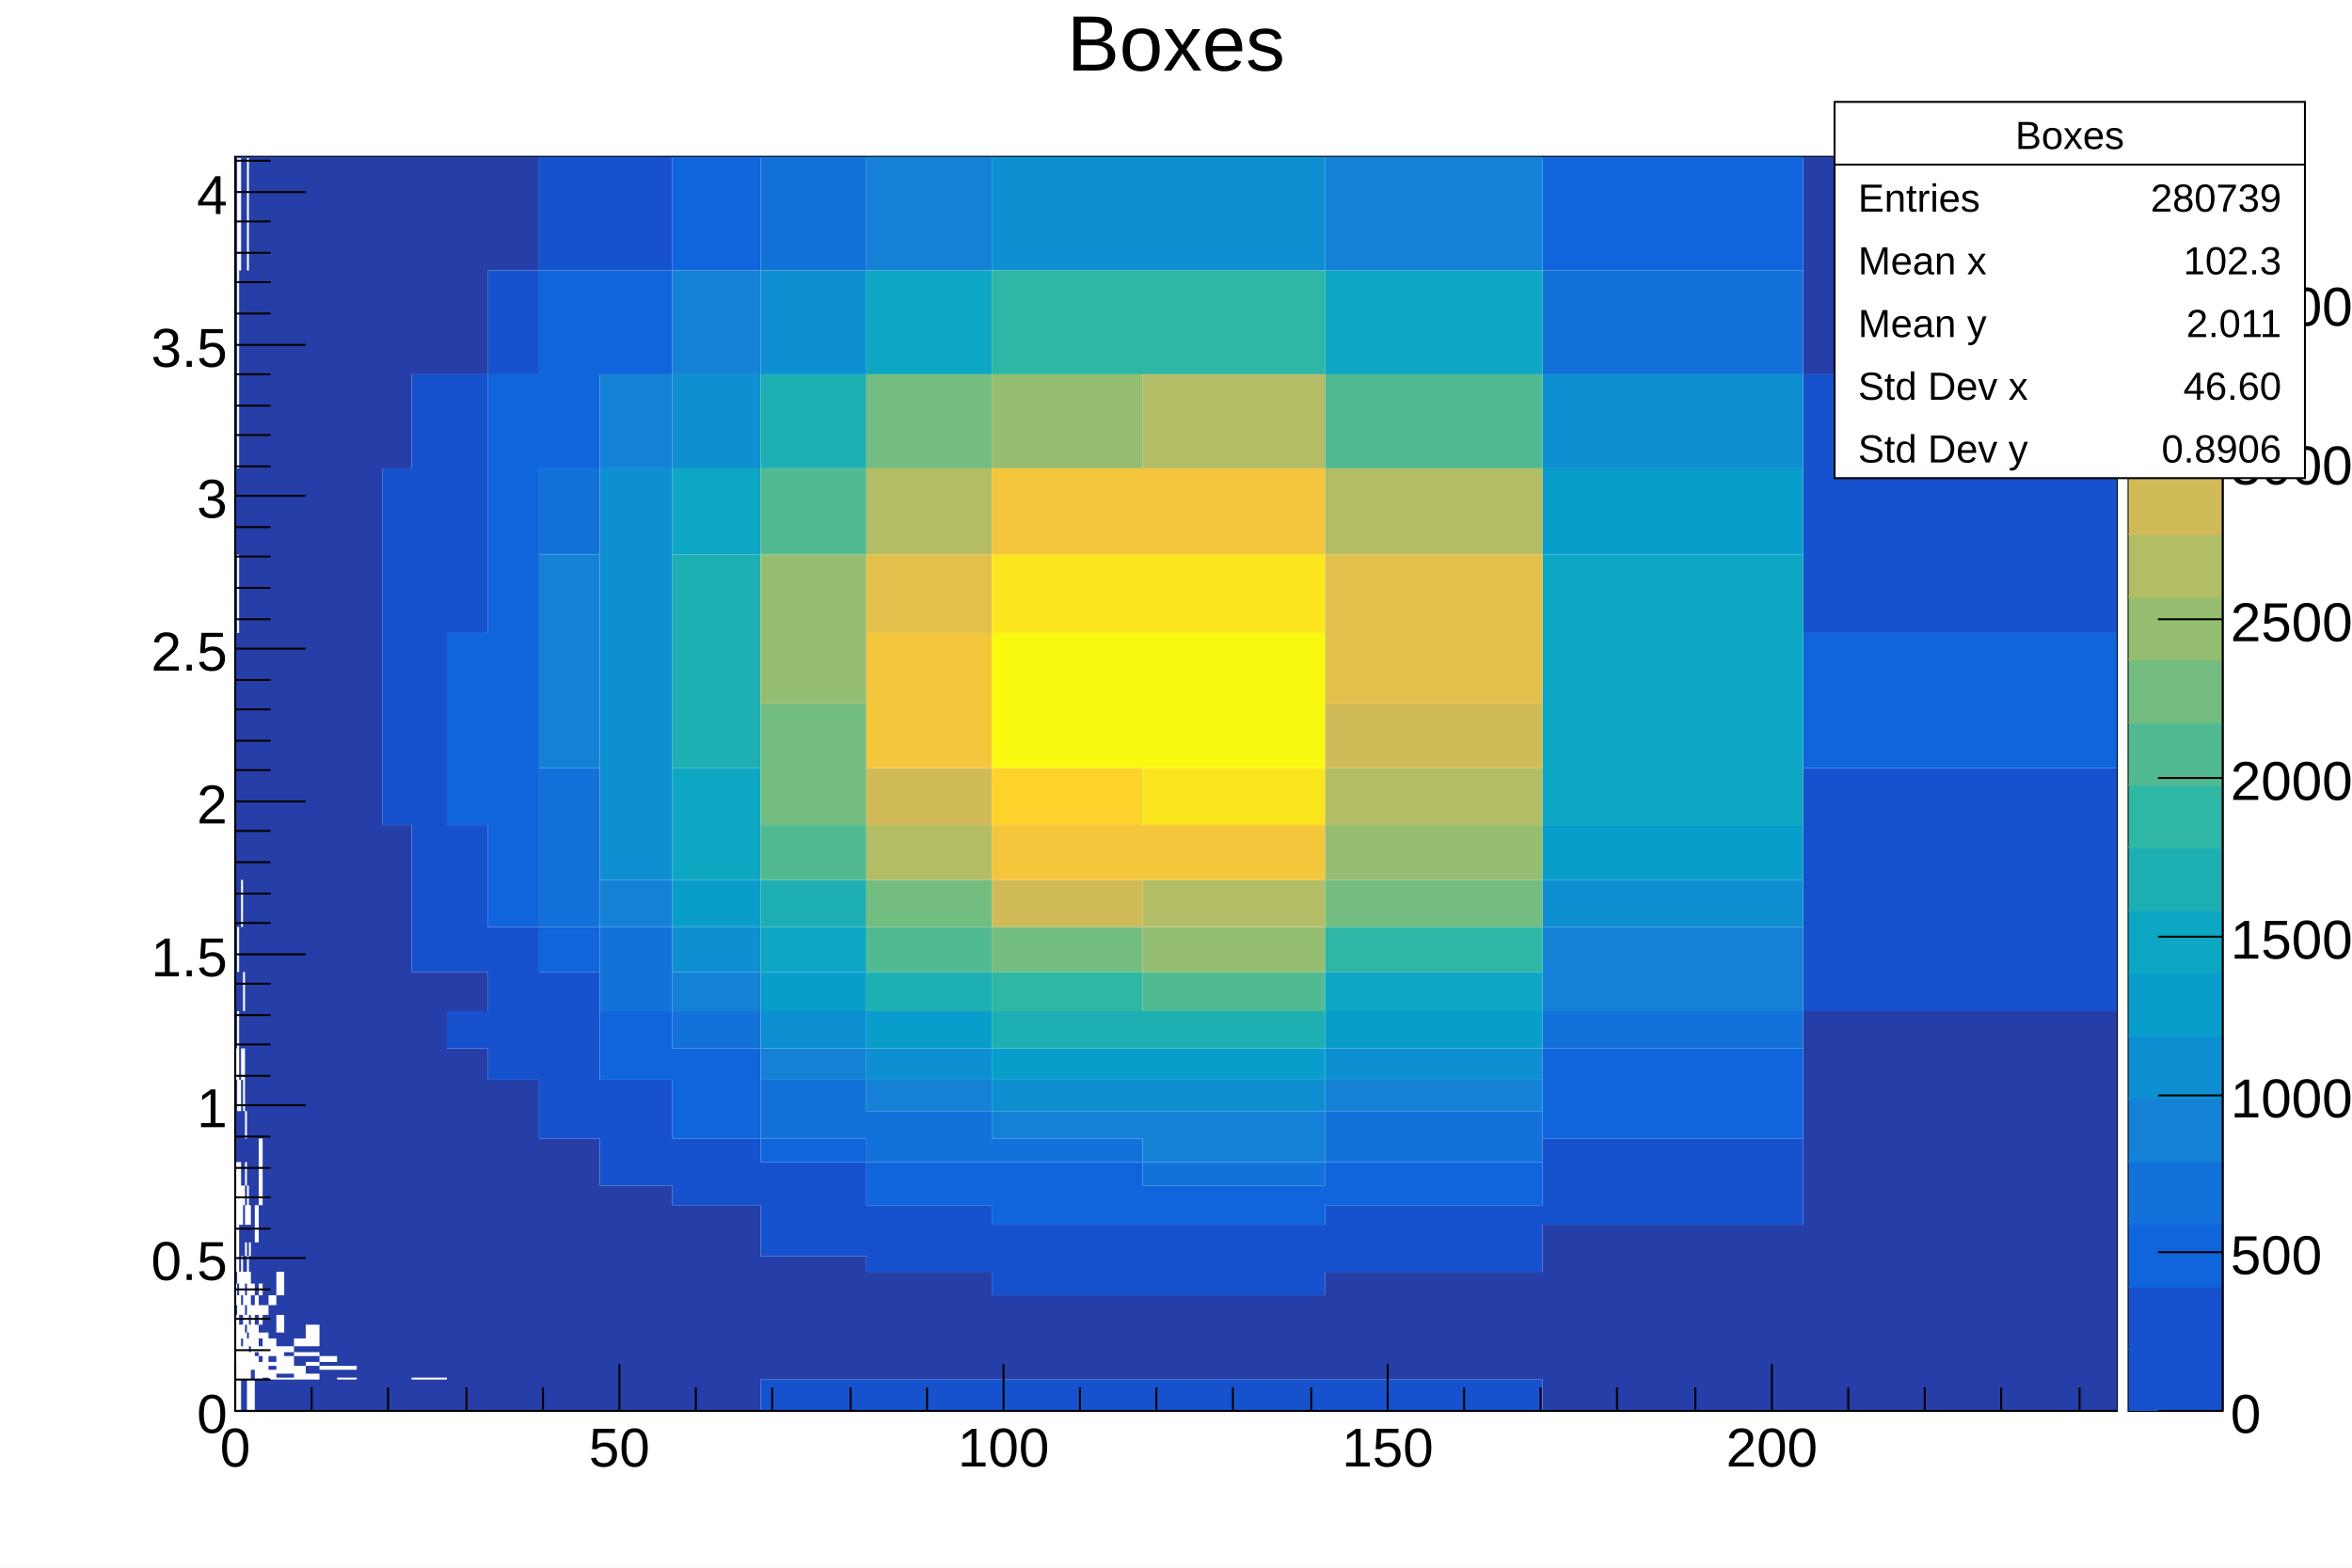
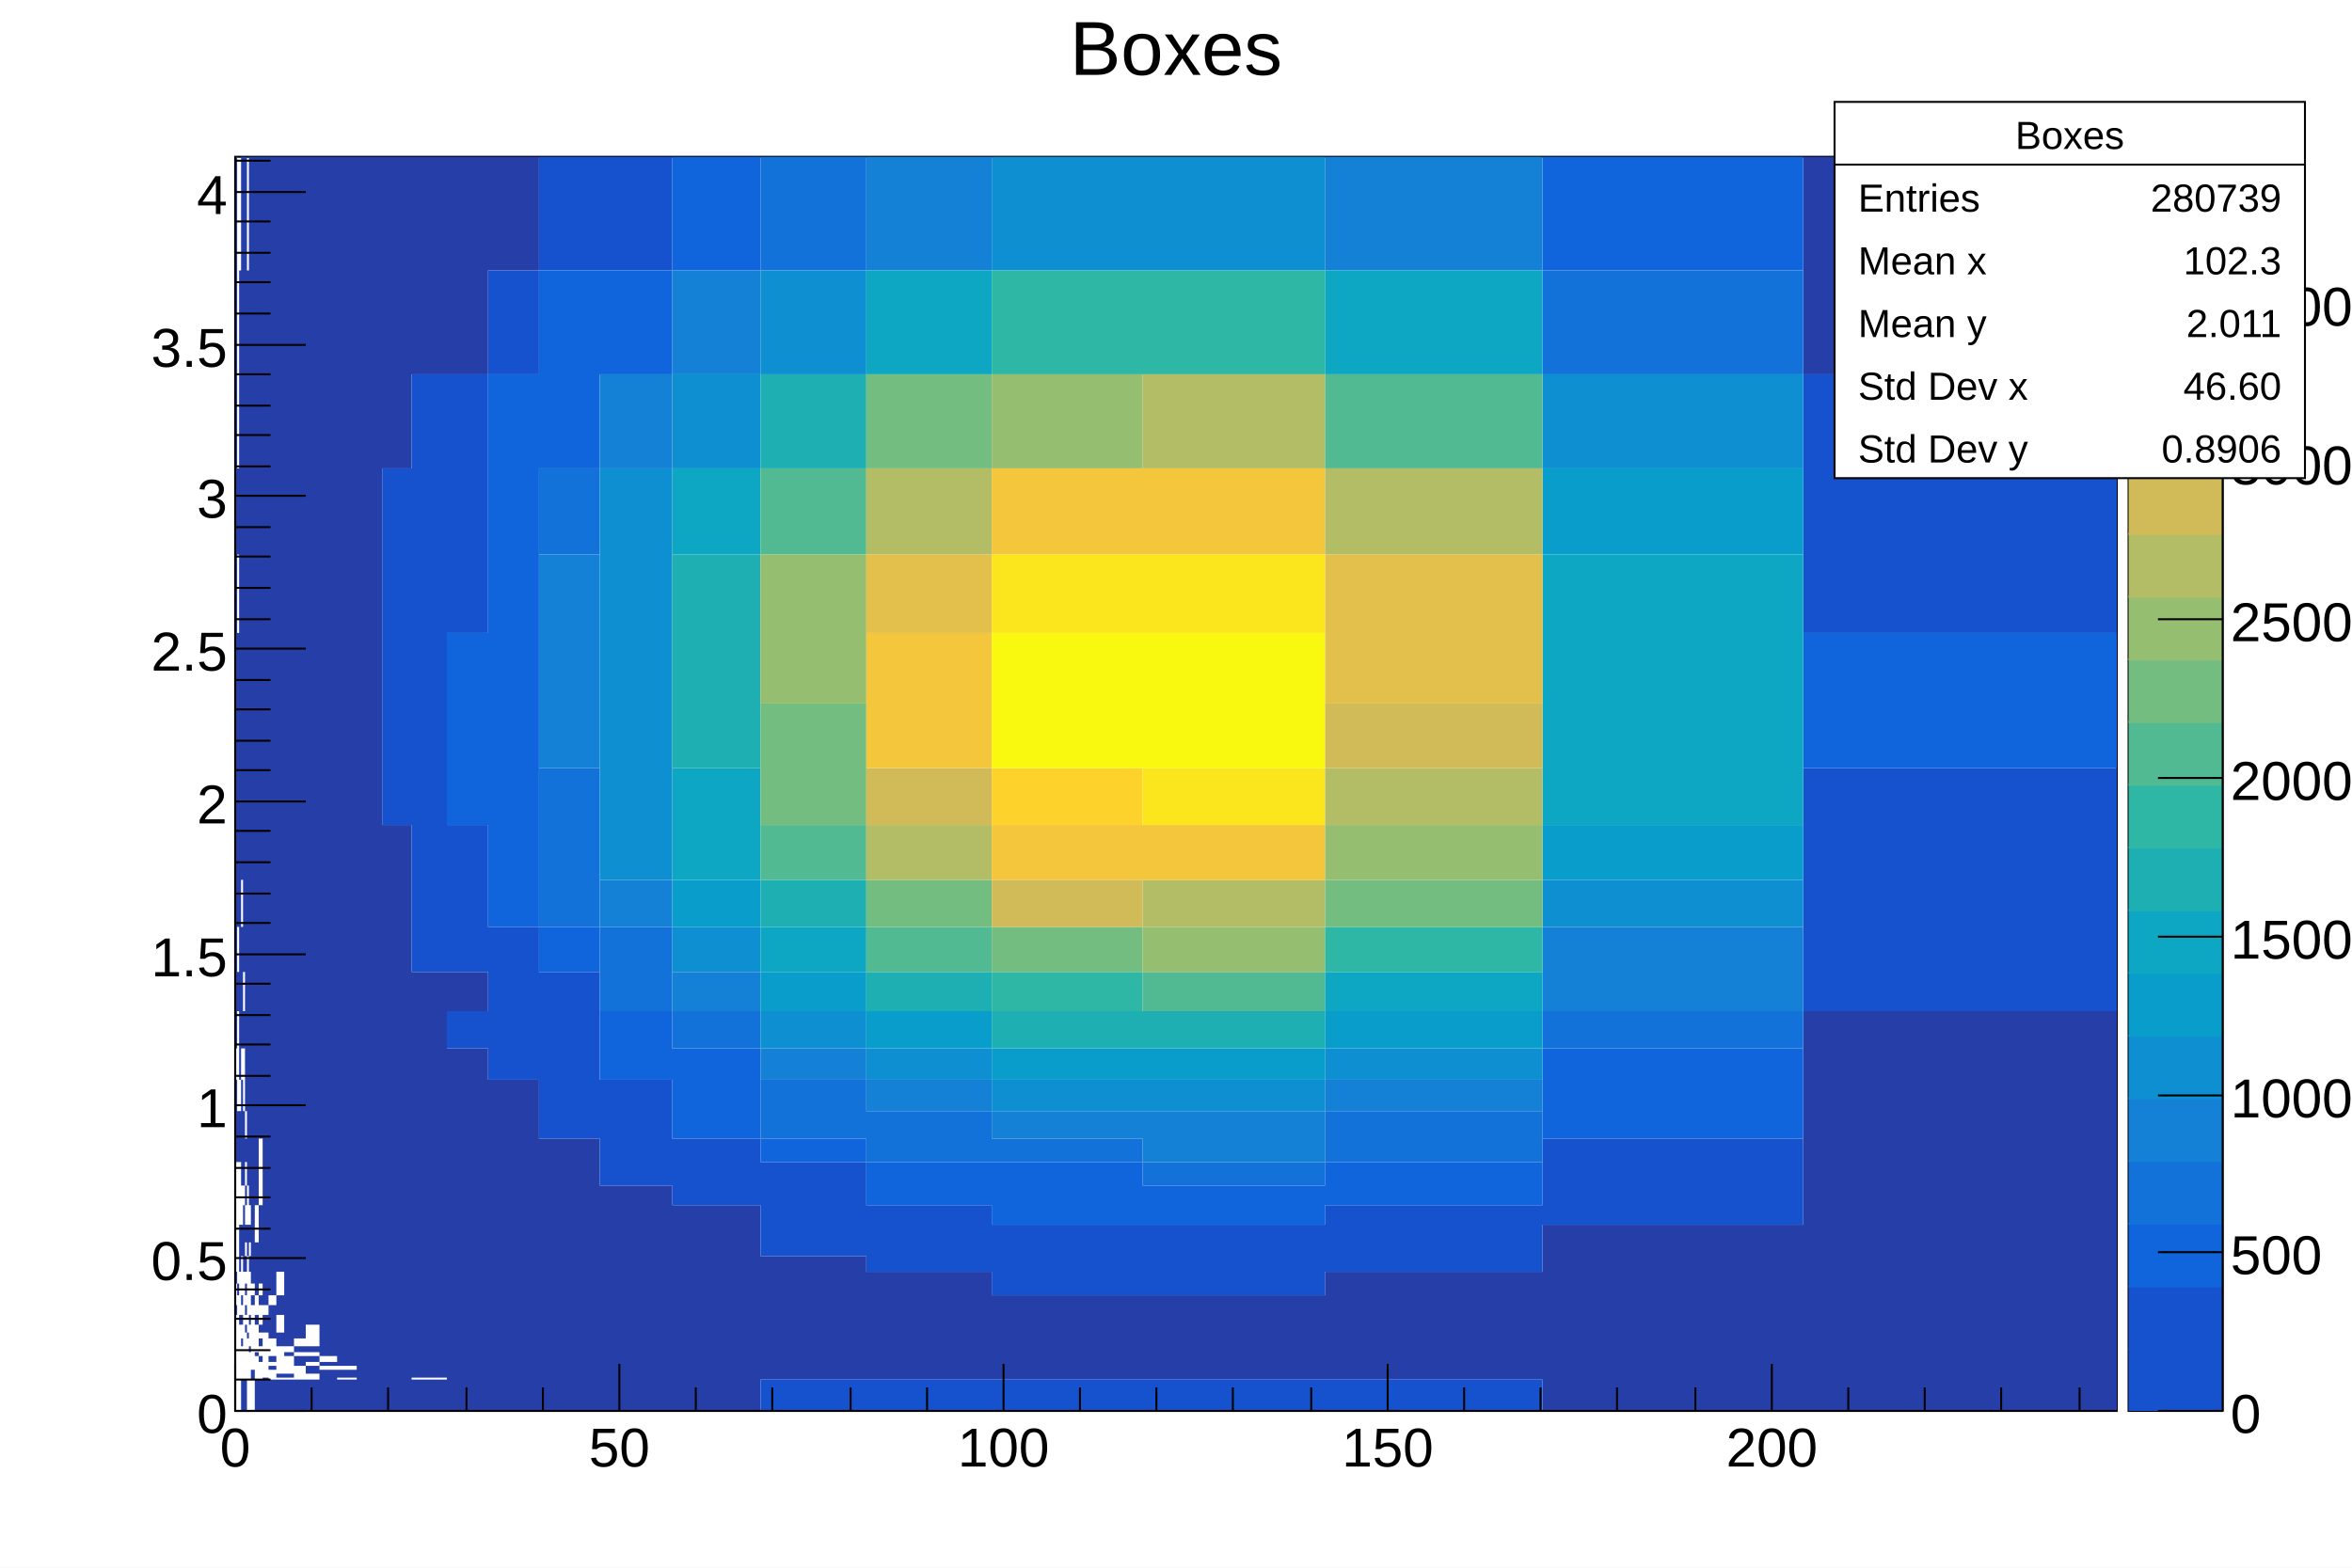
<svg xmlns="http://www.w3.org/2000/svg" viewBox="0 0 1200 800" preserveAspectRatio="none" width="1200" height="800">
  <path d="M0,0H1200V800H0Z" style="fill: white;" />
  <g>
    <g transform="translate(120,80)">
      <path d="M0,0H960V640H0Z" style="fill: white; stroke: black; stroke-width: 1;" />
      <svg x="0" y="0" overflow="hidden" width="960" height="640" viewBox="0 0 960 640">
        <g>
          <path style="fill: #263ea8;" d="M0,591v-5h1v5zM0,575v-6h1v6zM0,513v-12h1v12zM0,501v-14h1v14zM0,487v-16h1v16zM0,455v-19h1v19zM0,436v-20h1v20zM0,416v-23h1v23zM0,393v-24h1v24zM0,369v-28h1v28zM0,341v-29h1v29zM0,312v-33h1v33zM0,279v-36h1v36zM0,243v-40h1v40zM0,203v-44h1v44zM0,159v-48h1v48zM0,111v-53h1v53zM0,58v-58h1v58zM1,487v-16v16zM1,471v-16v16zM1,416v-23v23zM1,369v-28v28zM1,341v-29v29zM1,312v-33v33zM1,279v-36v36zM1,243v-40v40zM1,203v-44v44zM1,159v-48v48zM1,111v-53v53zM1,58v-58v58zM1,581v-6v6zM1,569v-8v8zM1,501v-14v14zM1,436v-20v20zM1,416v-23v23zM1,369v-28v28zM1,341v-29v29zM1,279v-36v36zM1,243v-40v40zM1,203v-44v44zM1,159v-48v48zM1,58v-58v58zM1,501v-14v14zM1,471v-16v16zM1,455v-19v19zM1,416v-23v23zM1,369v-28v28zM1,312v-33v33zM1,279v-36v36zM1,203v-44v44zM1,159v-48v48zM1,58v-58v58zM1,581v-6h1v6zM1,513v-12h1v12zM1,501v-14h1v14zM1,436v-20h1v20zM1,393v-24h1v24zM1,369v-28h1v28zM1,341v-29h1v29zM1,312v-33h1v33zM1,279v-36h1v36zM1,203v-44h1v44zM2,575v-6v6zM2,525v-12v12zM2,513v-12v12zM2,501v-14v14zM2,455v-19v19zM2,436v-20v20zM2,416v-23v23zM2,369v-28v28zM2,341v-29v29zM2,312v-33v33zM2,279v-36v36zM2,243v-40v40zM2,203v-44v44zM2,159v-48v48zM2,111v-53v53zM2,617v-2v2zM2,569v-8v8zM2,501v-14v14zM2,471v-16v16zM2,455v-19v19zM2,436v-20v20zM2,416v-23v23zM2,393v-24v24zM2,369v-28v28zM2,341v-29v29zM2,312v-33v33zM2,279v-36v36zM2,243v-40v40zM2,159v-48v48zM2,111v-53v53zM2,58v-58v58zM2,596v-5h1v5zM2,569v-8h1v8zM2,561v-7h1v7zM2,554v-9h1v9zM2,513v-12h1v12zM2,501v-14h1v14zM2,471v-16h1v16zM2,455v-19h1v19zM2,436v-20h1v20zM2,416v-23h1v23zM2,393v-24h1v24zM2,369v-28h1v28zM2,341v-29h1v29zM2,312v-33h1v33zM2,279v-36h1v36zM2,243v-40h1v40zM2,203v-44h1v44zM2,159v-48h1v48zM2,111v-53h1v53zM3,610v-3v3zM3,586v-5v5zM3,575v-6v6zM3,525v-12v12zM3,513v-12v12zM3,501v-14v14zM3,487v-16v16zM3,471v-16v16zM3,455v-19v19zM3,436v-20v20zM3,416v-23v23zM3,393v-24v24zM3,369v-28v28zM3,341v-29v29zM3,312v-33v33zM3,279v-36v36zM3,243v-40v40zM3,203v-44v44zM3,159v-48v48zM3,111v-53v53zM3,640v-16h1v16zM3,607v-4h1v4zM3,596v-5h1v5zM3,586v-5h1v5zM3,561v-7h1v7zM3,554v-9h1v9zM3,525v-12h1v12zM3,513v-12h1v12zM3,501v-14h1v14zM3,487v-16h1v16zM3,455v-19h1v19zM3,436v-20h1v20zM3,416v-23h1v23zM3,369v-28h1v28zM3,341v-29h1v29zM3,312v-33h1v33zM3,279v-36h1v36zM3,243v-40h1v40zM3,203v-44h1v44zM3,159v-48h1v48zM3,111v-53h1v53zM3,58v-58h1v58zM4,640v-16h1v16zM4,569v-8h1v8zM4,561v-7h1v7zM4,554v-9h1v9zM4,545v-10h1v10zM4,525v-12h1v12zM4,513v-12h1v12zM4,501v-14h1v14zM4,455v-19h1v19zM4,416v-23h1v23zM4,393v-24h1v24zM4,369v-28h1v28zM4,341v-29h1v29zM4,312v-33h1v33zM4,279v-36h1v36zM4,243v-40h1v40zM4,203v-44h1v44zM4,159v-48h1v48zM4,111v-53h1v53zM4,58v-58h1v58zM5,640v-16h1v16zM5,600v-4h1v4zM5,591v-5h1v5zM5,581v-6h1v6zM5,569v-8h1v8zM5,554v-9h1v9zM5,535v-10h1v10zM5,513v-12h1v12zM5,487v-16h1v16zM5,471v-16h1v16zM5,455v-19h1v19zM5,436v-20h1v20zM5,416v-23h1v23zM5,393v-24h1v24zM5,369v-28h1v28zM5,341v-29h1v29zM5,312v-33h1v33zM5,279v-36h1v36zM5,243v-40h1v40zM5,203v-44h1v44zM5,159v-48h1v48zM5,111v-53h1v53zM5,58v-58h1v58zM6,603v-3h1v3zM6,561v-7h1v7zM6,554v-9h1v9zM6,525v-12h1v12zM6,513v-12h1v12zM6,501v-14h1v14zM6,487v-16h1v16zM6,471v-16h1v16zM6,455v-19h1v19zM6,436v-20h1v20zM6,416v-23h1v23zM6,393v-24h1v24zM6,369v-28h1v28zM6,341v-29h1v29zM6,312v-33h1v33zM6,279v-36h1v36zM6,243v-40h1v40zM6,203v-44h1v44zM6,159v-48h1v48zM6,111v-53h1v53zM7,610v-3h1v3zM7,596v-5h1v5zM7,569v-8h1v8zM7,554v-9h1v9zM7,535v-10h1v10zM7,525v-12h1v12zM7,513v-12h1v12zM7,501v-14h1v14zM7,487v-16h1v16zM7,471v-16h1v16zM7,455v-19h1v19zM7,436v-20h1v20zM7,416v-23h1v23zM7,393v-24h1v24zM7,369v-28h1v28zM7,341v-29h1v29zM7,312v-33h1v33zM7,279v-36h1v36zM7,243v-40h1v40zM7,203v-44h1v44zM7,159v-48h1v48zM7,111v-53h1v53zM7,58v-58h1v58zM8,624v-1h2v1zM8,623v-2h2v2zM8,621v-2h2v2zM8,586v-5h2v5zM8,575v-6h2v6zM8,569v-8h2v8zM8,561v-7h2v7zM8,554v-9h2v9zM8,545v-10h2v10zM8,535v-10h2v10zM8,525v-12h2v12zM8,513v-12h2v12zM8,501v-14h2v14zM8,487v-16h2v16zM8,471v-16h2v16zM8,455v-19h2v19zM8,436v-20h2v20zM8,416v-23h2v23zM8,393v-24h2v24zM8,369v-28h2v28zM8,341v-29h2v29zM8,312v-33h2v33zM8,279v-36h2v36zM8,243v-40h2v40zM8,203v-44h2v44zM8,159v-48h2v48zM8,111v-53h2v53zM8,58v-58h2v58zM10,640v-16h2v16zM10,612v-2h2v2zM10,596v-5h2v5zM10,581v-6h2v6zM10,575v-6h2v6zM10,569v-8h2v8zM10,561v-7h2v7zM10,535v-10h2v10zM10,525v-12h2v12zM10,513v-12h2v12zM10,501v-14h2v14zM10,487v-16h2v16zM10,471v-16h2v16zM10,455v-19h2v19zM10,436v-20h2v20zM10,416v-23h2v23zM10,393v-24h2v24zM10,369v-28h2v28zM10,341v-29h2v29zM10,312v-33h2v33zM10,279v-36h2v36zM10,243v-40h2v40zM10,203v-44h2v44zM10,159v-48h2v48zM10,111v-53h2v53zM10,58v-58h2v58zM12,640v-16h2v16zM12,615v-3h2v3zM12,607v-4h2v4zM12,600v-4h2v4zM12,586v-5h2v5zM12,575v-6h2v6zM12,569v-8h2v8zM12,561v-7h2v7zM12,554v-9h2v9zM12,545v-10h2v10zM12,501v-14h2v14zM12,487v-16h2v16zM12,471v-16h2v16zM12,455v-19h2v19zM12,436v-20h2v20zM12,416v-23h2v23zM12,393v-24h2v24zM12,369v-28h2v28zM12,341v-29h2v29zM12,312v-33h2v33zM12,279v-36h2v36zM12,243v-40h2v40zM12,203v-44h2v44zM12,159v-48h2v48zM12,111v-53h2v53zM12,58v-58h2v58zM14,640v-16h3v16zM14,624v-1h3v1zM14,600v-4h3v4zM14,596v-5h3v5zM14,586v-5h3v5zM14,581v-6h3v6zM14,575v-6h3v6zM14,569v-8h3v8zM14,561v-7h3v7zM14,554v-9h3v9zM14,545v-10h3v10zM14,535v-10h3v10zM14,525v-12h3v12zM14,513v-12h3v12zM14,501v-14h3v14zM14,487v-16h3v16zM14,471v-16h3v16zM14,455v-19h3v19zM14,436v-20h3v20zM14,416v-23h3v23zM14,393v-24h3v24zM14,369v-28h3v28zM14,341v-29h3v29zM14,312v-33h3v33zM14,279v-36h3v36zM14,243v-40h3v40zM14,203v-44h3v44zM14,159v-48h3v48zM14,111v-53h3v53zM14,58v-58h3v58zM17,640v-16h4v16zM17,619v-2h4v2zM17,615v-3h4v3zM17,603v-3h4v3zM17,600v-4h4v4zM17,596v-5h4v5zM17,591v-5h4v5zM17,581v-6h4v6zM17,575v-6h4v6zM17,569v-8h4v8zM17,561v-7h4v7zM17,554v-9h4v9zM17,545v-10h4v10zM17,535v-10h4v10zM17,525v-12h4v12zM17,513v-12h4v12zM17,501v-14h4v14zM17,487v-16h4v16zM17,471v-16h4v16zM17,455v-19h4v19zM17,436v-20h4v20zM17,416v-23h4v23zM17,393v-24h4v24zM17,369v-28h4v28zM17,341v-29h4v29zM17,312v-33h4v33zM17,279v-36h4v36zM17,243v-40h4v40zM17,203v-44h4v44zM17,159v-48h4v48zM17,111v-53h4v53zM17,58v-58h4v58zM21,640v-16h4v16zM21,623v-2h4v2zM21,607v-4h4v4zM21,603v-3h4v3zM21,591v-5h4v5zM21,586v-5h4v5zM21,569v-8h4v8zM21,561v-7h4v7zM21,554v-9h4v9zM21,545v-10h4v10zM21,535v-10h4v10zM21,525v-12h4v12zM21,513v-12h4v12zM21,501v-14h4v14zM21,487v-16h4v16zM21,471v-16h4v16zM21,455v-19h4v19zM21,436v-20h4v20zM21,416v-23h4v23zM21,393v-24h4v24zM21,369v-28h4v28zM21,341v-29h4v29zM21,312v-33h4v33zM21,279v-36h4v36zM21,243v-40h4v40zM21,203v-44h4v44zM21,159v-48h4v48zM21,111v-53h4v53zM21,58v-58h4v58zM25,640v-16h5v16zM25,623v-2h5v2zM25,612v-2h5v2zM25,607v-4h5v4zM25,603v-3h5v3zM25,600v-4h5v4zM25,596v-5h5v5zM25,591v-5h5v5zM25,586v-5h5v5zM25,581v-6h5v6zM25,575v-6h5v6zM25,569v-8h5v8zM25,561v-7h5v7zM25,554v-9h5v9zM25,545v-10h5v10zM25,535v-10h5v10zM25,525v-12h5v12zM25,513v-12h5v12zM25,501v-14h5v14zM25,487v-16h5v16zM25,471v-16h5v16zM25,455v-19h5v19zM25,436v-20h5v20zM25,416v-23h5v23zM25,393v-24h5v24zM25,369v-28h5v28zM25,341v-29h5v29zM25,312v-33h5v33zM25,279v-36h5v36zM25,243v-40h5v40zM25,203v-44h5v44zM25,159v-48h5v48zM25,111v-53h5v53zM25,58v-58h5v58zM30,640v-16h6v16zM30,617v-2h6v2zM30,615v-3h6v3zM30,610v-3h6v3zM30,603v-3h6v3zM30,600v-4h6v4zM30,596v-5h6v5zM30,591v-5h6v5zM30,586v-5h6v5zM30,581v-6h6v6zM30,575v-6h6v6zM30,569v-8h6v8zM30,561v-7h6v7zM30,554v-9h6v9zM30,545v-10h6v10zM30,535v-10h6v10zM30,525v-12h6v12zM30,513v-12h6v12zM30,501v-14h6v14zM30,487v-16h6v16zM30,471v-16h6v16zM30,455v-19h6v19zM30,436v-20h6v20zM30,416v-23h6v23zM30,393v-24h6v24zM30,369v-28h6v28zM30,341v-29h6v29zM30,312v-33h6v33zM30,279v-36h6v36zM30,243v-40h6v40zM30,203v-44h6v44zM30,159v-48h6v48zM30,111v-53h6v53zM30,58v-58h6v58zM36,640v-16h7v16zM36,621v-2h7v2zM36,619v-2h7v2zM36,615v-3h7v3zM36,610v-3h7v3zM36,596v-5h7v5zM36,591v-5h7v5zM36,586v-5h7v5zM36,581v-6h7v6zM36,575v-6h7v6zM36,569v-8h7v8zM36,561v-7h7v7zM36,554v-9h7v9zM36,545v-10h7v10zM36,535v-10h7v10zM36,525v-12h7v12zM36,513v-12h7v12zM36,501v-14h7v14zM36,487v-16h7v16zM36,471v-16h7v16zM36,455v-19h7v19zM36,436v-20h7v20zM36,416v-23h7v23zM36,393v-24h7v24zM36,369v-28h7v28zM36,341v-29h7v29zM36,312v-33h7v33zM36,279v-36h7v36zM36,243v-40h7v40zM36,203v-44h7v44zM36,159v-48h7v48zM36,111v-53h7v53zM36,58v-58h7v58zM43,640v-16h9v16zM43,624v-1h9v1zM43,623v-2h9v2zM43,621v-2h9v2zM43,617v-2h9v2zM43,612v-2h9v2zM43,610v-3h9v3zM43,607v-4h9v4zM43,603v-3h9v3zM43,600v-4h9v4zM43,596v-5h9v5zM43,591v-5h9v5zM43,586v-5h9v5zM43,581v-6h9v6zM43,575v-6h9v6zM43,569v-8h9v8zM43,561v-7h9v7zM43,554v-9h9v9zM43,545v-10h9v10zM43,535v-10h9v10zM43,525v-12h9v12zM43,513v-12h9v12zM43,501v-14h9v14zM43,487v-16h9v16zM43,471v-16h9v16zM43,455v-19h9v19zM43,436v-20h9v20zM43,416v-23h9v23zM43,393v-24h9v24zM43,369v-28h9v28zM43,341v-29h9v29zM43,312v-33h9v33zM43,279v-36h9v36zM43,243v-40h9v40zM43,203v-44h9v44zM43,159v-48h9v48zM43,111v-53h9v53zM43,58v-58h9v58zM52,640v-16h10v16zM52,623v-2h10v2zM52,621v-2h10v2zM52,617v-2h10v2zM52,615v-3h10v3zM52,612v-2h10v2zM52,610v-3h10v3zM52,607v-4h10v4zM52,603v-3h10v3zM52,600v-4h10v4zM52,596v-5h10v5zM52,591v-5h10v5zM52,586v-5h10v5zM52,581v-6h10v6zM52,575v-6h10v6zM52,569v-8h10v8zM52,561v-7h10v7zM52,554v-9h10v9zM52,545v-10h10v10zM52,535v-10h10v10zM52,525v-12h10v12zM52,513v-12h10v12zM52,501v-14h10v14zM52,487v-16h10v16zM52,471v-16h10v16zM52,455v-19h10v19zM52,436v-20h10v20zM52,416v-23h10v23zM52,393v-24h10v24zM52,369v-28h10v28zM52,341v-29h10v29zM52,312v-33h10v33zM52,279v-36h10v36zM52,243v-40h10v40zM52,203v-44h10v44zM52,159v-48h10v48zM52,111v-53h10v53zM52,58v-58h10v58zM62,640v-16h13v16zM62,624v-1h13v1zM62,623v-2h13v2zM62,621v-2h13v2zM62,619v-2h13v2zM62,617v-2h13v2zM62,615v-3h13v3zM62,612v-2h13v2zM62,610v-3h13v3zM62,607v-4h13v4zM62,603v-3h13v3zM62,600v-4h13v4zM62,596v-5h13v5zM62,591v-5h13v5zM62,586v-5h13v5zM62,581v-6h13v6zM62,575v-6h13v6zM62,569v-8h13v8zM62,561v-7h13v7zM62,554v-9h13v9zM62,545v-10h13v10zM62,535v-10h13v10zM62,525v-12h13v12zM62,513v-12h13v12zM62,501v-14h13v14zM62,487v-16h13v16zM62,471v-16h13v16zM62,455v-19h13v19zM62,436v-20h13v20zM62,416v-23h13v23zM62,393v-24h13v24zM62,369v-28h13v28zM62,341v-29h13v29zM62,312v-33h13v33zM62,279v-36h13v36zM62,243v-40h13v40zM62,203v-44h13v44zM62,159v-48h13v48zM62,111v-53h13v53zM62,58v-58h13v58zM75,640v-16h15v16zM75,624v-1h15v1zM75,623v-2h15v2zM75,621v-2h15v2zM75,619v-2h15v2zM75,617v-2h15v2zM75,615v-3h15v3zM75,612v-2h15v2zM75,610v-3h15v3zM75,607v-4h15v4zM75,603v-3h15v3zM75,600v-4h15v4zM75,596v-5h15v5zM75,591v-5h15v5zM75,586v-5h15v5zM75,581v-6h15v6zM75,575v-6h15v6zM75,569v-8h15v8zM75,561v-7h15v7zM75,554v-9h15v9zM75,545v-10h15v10zM75,535v-10h15v10zM75,525v-12h15v12zM75,513v-12h15v12zM75,501v-14h15v14zM75,487v-16h15v16zM75,471v-16h15v16zM75,455v-19h15v19zM75,436v-20h15v20zM75,416v-23h15v23zM75,393v-24h15v24zM75,369v-28h15v28zM75,159v-48h15v48zM75,111v-53h15v53zM75,58v-58h15v58zM90,640v-16h18v16zM90,623v-2h18v2zM90,621v-2h18v2zM90,619v-2h18v2zM90,617v-2h18v2zM90,615v-3h18v3zM90,612v-2h18v2zM90,610v-3h18v3zM90,607v-4h18v4zM90,603v-3h18v3zM90,600v-4h18v4zM90,596v-5h18v5zM90,591v-5h18v5zM90,586v-5h18v5zM90,581v-6h18v6zM90,575v-6h18v6zM90,569v-8h18v8zM90,561v-7h18v7zM90,554v-9h18v9zM90,545v-10h18v10zM90,535v-10h18v10zM90,525v-12h18v12zM90,513v-12h18v12zM90,501v-14h18v14zM90,487v-16h18v16zM90,471v-16h18v16zM90,455v-19h18v19zM90,436v-20h18v20zM90,111v-53h18v53zM90,58v-58h18v58zM108,640v-16h21v16zM108,624v-1h21v1zM108,623v-2h21v2zM108,621v-2h21v2zM108,619v-2h21v2zM108,617v-2h21v2zM108,615v-3h21v3zM108,612v-2h21v2zM108,610v-3h21v3zM108,607v-4h21v4zM108,603v-3h21v3zM108,600v-4h21v4zM108,596v-5h21v5zM108,591v-5h21v5zM108,586v-5h21v5zM108,581v-6h21v6zM108,575v-6h21v6zM108,569v-8h21v8zM108,561v-7h21v7zM108,554v-9h21v9zM108,545v-10h21v10zM108,535v-10h21v10zM108,525v-12h21v12zM108,513v-12h21v12zM108,501v-14h21v14zM108,487v-16h21v16zM108,471v-16h21v16zM108,436v-20h21v20zM108,111v-53h21v53zM108,58v-58h21v58zM129,640v-16h26v16zM129,624v-1h26v1zM129,623v-2h26v2zM129,621v-2h26v2zM129,619v-2h26v2zM129,617v-2h26v2zM129,615v-3h26v3zM129,612v-2h26v2zM129,610v-3h26v3zM129,607v-4h26v4zM129,603v-3h26v3zM129,600v-4h26v4zM129,596v-5h26v5zM129,591v-5h26v5zM129,586v-5h26v5zM129,581v-6h26v6zM129,575v-6h26v6zM129,569v-8h26v8zM129,561v-7h26v7zM129,554v-9h26v9zM129,545v-10h26v10zM129,535v-10h26v10zM129,525v-12h26v12zM129,513v-12h26v12zM129,501v-14h26v14zM129,487v-16h26v16zM129,58v-58h26v58zM155,640v-16h31v16zM155,624v-1h31v1zM155,623v-2h31v2zM155,621v-2h31v2zM155,619v-2h31v2zM155,617v-2h31v2zM155,615v-3h31v3zM155,612v-2h31v2zM155,610v-3h31v3zM155,607v-4h31v4zM155,603v-3h31v3zM155,600v-4h31v4zM155,596v-5h31v5zM155,591v-5h31v5zM155,586v-5h31v5zM155,581v-6h31v6zM155,575v-6h31v6zM155,569v-8h31v8zM155,561v-7h31v7zM155,554v-9h31v9zM155,545v-10h31v10zM155,535v-10h31v10zM155,525v-12h31v12zM155,513v-12h31v12zM186,640v-16h37v16zM186,624v-1h37v1zM186,623v-2h37v2zM186,621v-2h37v2zM186,619v-2h37v2zM186,617v-2h37v2zM186,615v-3h37v3zM186,612v-2h37v2zM186,610v-3h37v3zM186,607v-4h37v4zM186,603v-3h37v3zM186,600v-4h37v4zM186,596v-5h37v5zM186,591v-5h37v5zM186,586v-5h37v5zM186,581v-6h37v6zM186,575v-6h37v6zM186,569v-8h37v8zM186,561v-7h37v7zM186,554v-9h37v9zM186,545v-10h37v10zM186,535v-10h37v10zM223,640v-16h45v16zM223,624v-1h45v1zM223,623v-2h45v2zM223,621v-2h45v2zM223,619v-2h45v2zM223,617v-2h45v2zM223,615v-3h45v3zM223,612v-2h45v2zM223,610v-3h45v3zM223,607v-4h45v4zM223,603v-3h45v3zM223,600v-4h45v4zM223,596v-5h45v5zM223,591v-5h45v5zM223,586v-5h45v5zM223,581v-6h45v6zM223,575v-6h45v6zM223,569v-8h45v8zM223,561v-7h45v7zM223,554v-9h45v9zM223,545v-10h45v10zM268,624v-1h54v1zM268,623v-2h54v2zM268,621v-2h54v2zM268,619v-2h54v2zM268,617v-2h54v2zM268,615v-3h54v3zM268,612v-2h54v2zM268,610v-3h54v3zM268,607v-4h54v4zM268,603v-3h54v3zM268,600v-4h54v4zM268,596v-5h54v5zM268,591v-5h54v5zM268,586v-5h54v5zM268,581v-6h54v6zM268,575v-6h54v6zM268,569v-8h54v8zM322,624v-1h64v1zM322,623v-2h64v2zM322,621v-2h64v2zM322,619v-2h64v2zM322,617v-2h64v2zM322,615v-3h64v3zM322,612v-2h64v2zM322,610v-3h64v3zM322,607v-4h64v4zM322,603v-3h64v3zM322,600v-4h64v4zM322,596v-5h64v5zM322,591v-5h64v5zM322,586v-5h64v5zM322,581v-6h64v6zM322,575v-6h64v6zM386,624v-1h77v1zM386,623v-2h77v2zM386,621v-2h77v2zM386,619v-2h77v2zM386,617v-2h77v2zM386,615v-3h77v3zM386,612v-2h77v2zM386,610v-3h77v3zM386,607v-4h77v4zM386,603v-3h77v3zM386,600v-4h77v4zM386,596v-5h77v5zM386,591v-5h77v5zM386,586v-5h77v5zM463,624v-1h93v1zM463,623v-2h93v2zM463,621v-2h93v2zM463,619v-2h93v2zM463,617v-2h93v2zM463,615v-3h93v3zM463,612v-2h93v2zM463,610v-3h93v3zM463,607v-4h93v4zM463,603v-3h93v3zM463,600v-4h93v4zM463,596v-5h93v5zM463,591v-5h93v5zM463,586v-5h93v5zM556,624v-1h111v1zM556,623v-2h111v2zM556,621v-2h111v2zM556,619v-2h111v2zM556,617v-2h111v2zM556,615v-3h111v3zM556,612v-2h111v2zM556,610v-3h111v3zM556,607v-4h111v4zM556,603v-3h111v3zM556,600v-4h111v4zM556,596v-5h111v5zM556,591v-5h111v5zM556,586v-5h111v5zM556,581v-6h111v6zM556,575v-6h111v6zM667,640v-16h133v16zM667,624v-1h133v1zM667,623v-2h133v2zM667,621v-2h133v2zM667,619v-2h133v2zM667,617v-2h133v2zM667,615v-3h133v3zM667,612v-2h133v2zM667,610v-3h133v3zM667,607v-4h133v4zM667,603v-3h133v3zM667,600v-4h133v4zM667,596v-5h133v5zM667,591v-5h133v5zM667,586v-5h133v5zM667,581v-6h133v6zM667,575v-6h133v6zM667,569v-8h133v8zM667,561v-7h133v7zM667,554v-9h133v9zM800,640v-16h160v16zM800,624v-1h160v1zM800,623v-2h160v2zM800,621v-2h160v2zM800,619v-2h160v2zM800,617v-2h160v2zM800,615v-3h160v3zM800,612v-2h160v2zM800,610v-3h160v3zM800,607v-4h160v4zM800,603v-3h160v3zM800,600v-4h160v4zM800,596v-5h160v5zM800,591v-5h160v5zM800,586v-5h160v5zM800,581v-6h160v6zM800,575v-6h160v6zM800,569v-8h160v8zM800,561v-7h160v7zM800,554v-9h160v9zM800,545v-10h160v10zM800,535v-10h160v10zM800,525v-12h160v12zM800,513v-12h160v12zM800,501v-14h160v14zM800,487v-16h160v16zM800,471v-16h160v16zM800,455v-19h160v19zM800,111v-53h160v53zM800,58v-58h160v58z" />
          <path style="fill: #1652cd;" d="M75,341v-29h15v29zM75,312v-33h15v33zM75,279v-36h15v36zM75,243v-40h15v40zM75,203v-44h15v44zM90,416v-23h18v23zM90,393v-24h18v24zM90,369v-28h18v28zM90,341v-29h18v29zM90,312v-33h18v33zM90,279v-36h18v36zM90,243v-40h18v40zM90,203v-44h18v44zM90,159v-48h18v48zM108,455v-19h21v19zM108,416v-23h21v23zM108,393v-24h21v24zM108,369v-28h21v28zM108,243v-40h21v40zM108,203v-44h21v44zM108,159v-48h21v48zM129,471v-16h26v16zM129,455v-19h26v19zM129,436v-20h26v20zM129,416v-23h26v23zM129,111v-53h26v53zM155,501v-14h31v14zM155,487v-16h31v16zM155,471v-16h31v16zM155,455v-19h31v19zM155,436v-20h31v20zM155,58v-58h31v58zM186,525v-12h37v12zM186,513v-12h37v12zM186,501v-14h37v14zM186,487v-16h37v16zM186,58v-58h37v58zM223,535v-10h45v10zM223,525v-12h45v12zM223,513v-12h45v12zM268,640v-16h54v16zM268,561v-7h54v7zM268,554v-9h54v9zM268,545v-10h54v10zM268,535v-10h54v10zM268,525v-12h54v12zM322,640v-16h64v16zM322,569v-8h64v8zM322,561v-7h64v7zM322,554v-9h64v9zM322,545v-10h64v10zM386,640v-16h77v16zM386,581v-6h77v6zM386,575v-6h77v6zM386,569v-8h77v8zM386,561v-7h77v7zM386,554v-9h77v9zM463,640v-16h93v16zM463,581v-6h93v6zM463,575v-6h93v6zM463,569v-8h93v8zM463,561v-7h93v7zM463,554v-9h93v9zM556,640v-16h111v16zM556,569v-8h111v8zM556,561v-7h111v7zM556,554v-9h111v9zM556,545v-10h111v10zM667,545v-10h133v10zM667,535v-10h133v10zM667,525v-12h133v12zM667,513v-12h133v12zM800,436v-20h160v20zM800,416v-23h160v23zM800,393v-24h160v24zM800,369v-28h160v28zM800,341v-29h160v29zM800,243v-40h160v40zM800,203v-44h160v44zM800,159v-48h160v48z" />
          <path style="fill: #1064dc;" d="M108,341v-29h21v29zM108,312v-33h21v33zM108,279v-36h21v36zM129,393v-24h26v24zM129,369v-28h26v28zM129,341v-29h26v29zM129,312v-33h26v33zM129,279v-36h26v36zM129,243v-40h26v40zM129,203v-44h26v44zM129,159v-48h26v48zM155,416v-23h31v23zM155,159v-48h31v48zM155,111v-53h31v53zM186,471v-16h37v16zM186,455v-19h37v19zM186,111v-53h37v53zM223,501v-14h45v14zM223,487v-16h45v16zM223,471v-16h45v16zM223,58v-58h45v58zM268,513v-12h54v12zM322,535v-10h64v10zM322,525v-12h64v12zM386,545v-10h77v10zM386,535v-10h77v10zM386,525v-12h77v12zM463,545v-10h93v10zM463,535v-10h93v10zM556,535v-10h111v10zM556,525v-12h111v12zM667,501v-14h133v14zM667,487v-16h133v16zM667,471v-16h133v16zM667,58v-58h133v58zM800,312v-33h160v33zM800,279v-36h160v36z" />
          <path style="fill: #1272d9;" d="M155,393v-24h31v24zM155,369v-28h31v28zM155,341v-29h31v29zM155,203v-44h31v44zM186,436v-20h37v20zM186,416v-23h37v23zM223,455v-19h45v19zM268,501v-14h54v14zM268,487v-16h54v16zM268,58v-58h54v58zM322,513v-12h64v12zM322,501v-14h64v14zM386,513v-12h77v12zM463,525v-12h93v12zM556,513v-12h111v12zM556,501v-14h111v14zM667,455v-19h133v19zM667,111v-53h133v53z" />
          <path style="fill: #1481d6;" d="M155,312v-33h31v33zM155,279v-36h31v36zM155,243v-40h31v40zM186,393v-24h37v24zM186,159v-48h37v48zM223,436v-20h45v20zM223,111v-53h45v53zM268,471v-16h54v16zM322,487v-16h64v16zM322,58v-58h64v58zM386,501v-14h77v14zM463,513v-12h93v12zM463,501v-14h93v14zM556,487v-16h111v16zM556,58v-58h111v58zM667,436v-20h133v20zM667,416v-23h133v23z" />
          <path style="fill: #0e8fd1;" d="M186,369v-28h37v28zM186,341v-29h37v29zM186,312v-33h37v33zM186,279v-36h37v36zM186,243v-40h37v40zM186,203v-44h37v44zM223,416v-23h45v23zM223,159v-48h45v48zM268,455v-19h54v19zM268,111v-53h54v53zM322,471v-16h64v16zM386,487v-16h77v16zM386,58v-58h77v58zM463,487v-16h93v16zM463,58v-58h93v58zM556,471v-16h111v16zM667,393v-24h133v24zM667,159v-48h133v48z" />
          <path style="fill: #099dcc;" d="M223,393v-24h45v24zM268,436v-20h54v20zM322,455v-19h64v19zM386,471v-16h77v16zM463,471v-16h93v16zM556,455v-19h111v19zM667,369v-28h133v28zM667,203v-44h133v44z" />
          <path style="fill: #0da7c3;" d="M223,369v-28h45v28zM223,341v-29h45v29zM223,203v-44h45v44zM268,416v-23h54v23zM322,111v-53h64v53zM556,436v-20h111v20zM556,111v-53h111v53zM667,341v-29h133v29zM667,312v-33h133v33zM667,279v-36h133v36zM667,243v-40h133v40z" />
          <path style="fill: #1eafb3;" d="M223,312v-33h45v33zM223,279v-36h45v36zM223,243v-40h45v40zM268,393v-24h54v24zM268,159v-48h54v48zM322,436v-20h64v20zM386,455v-19h77v19zM463,455v-19h93v19z" />
          <path style="fill: #2eb7a4;" d="M386,436v-20h77v20zM386,111v-53h77v53zM463,111v-53h93v53zM556,416v-23h111v23z" />
          <path style="fill: #52ba92;" d="M268,369v-28h54v28zM268,203v-44h54v44zM322,416v-23h64v23zM463,436v-20h93v20zM556,159v-48h111v48z" />
          <path style="fill: #74bd81;" d="M268,341v-29h54v29zM268,312v-33h54v33zM322,393v-24h64v24zM322,159v-48h64v48zM386,416v-23h77v23zM556,393v-24h111v24z" />
          <path style="fill: #95be71;" d="M268,279v-36h54v36zM268,243v-40h54v40zM386,159v-48h77v48zM463,416v-23h93v23zM556,369v-28h111v28z" />
          <path style="fill: #b3bd65;" d="M322,369v-28h64v28zM322,203v-44h64v44zM463,393v-24h93v24zM463,159v-48h93v48zM556,341v-29h111v29zM556,203v-44h111v44z" />
          <path style="fill: #d1bb59;" d="M322,341v-29h64v29zM386,393v-24h77v24zM556,312v-33h111v33z" />
          <path style="fill: #e2c04b;" d="M322,243v-40h64v40zM556,279v-36h111v36zM556,243v-40h111v40z" />
          <path style="fill: #f4c63b;" d="M322,312v-33h64v33zM322,279v-36h64v36zM386,369v-28h77v28zM386,203v-44h77v44zM463,369v-28h93v28zM463,203v-44h93v44z" />
          <path style="fill: #fdd22b;" d="M386,341v-29h77v29z" />
          <path style="fill: #fbe61d;" d="M386,243v-40h77v40zM463,341v-29h93v29zM463,243v-40h93v40z" />
          <path style="fill: #f9f90f;" d="M386,312v-33h77v33zM386,279v-36h77v36zM463,312v-33h93v33zM463,279v-36h93v36z" />
        </g>
      </svg>
      <g>
        <g transform="translate(0,640)">
          <path d="M0,0h960M0,-24V0M39,-12V0M78,-12V0M118,-12V0M157,-12V0M196,-24V0M235,-12V0M274,-12V0M314,-12V0M353,-12V0M392,-24V0M431,-12V0M470,-12V0M509,-12V0M549,-12V0M588,-24V0M627,-12V0M666,-12V0M705,-12V0M745,-12V0M784,-24V0M823,-12V0M862,-12V0M901,-12V0M941,-12V0" style="stroke: black; stroke-width: 1;" />
          <g font-family="Arial" font-size="28" space="preserve" fill="black" text-anchor="middle">
            <text dy=".8em" transform="translate(0,6)">
       0
      </text>
            <text dy=".8em" transform="translate(196,6)">
       50
      </text>
            <text dy=".8em" transform="translate(392,6)">
       100
      </text>
            <text dy=".8em" transform="translate(588,6)">
       150
      </text>
            <text dy=".8em" transform="translate(784,6)">
       200
      </text>
          </g>
        </g>
        <g>
          <path d="M0,0v640M36,640H0M18,624H0M18,609H0M18,593H0M18,578H0M36,562H0M18,547H0M18,531H0M18,516H0M18,500H0M36,484H0M18,469H0M18,453H0M18,438H0M18,422H0M36,407H0M18,391H0M18,376H0M18,360H0M18,344H0M36,329H0M18,313H0M18,298H0M18,282H0M18,267H0M36,251H0M18,236H0M18,220H0M18,204H0M18,189H0M36,173H0M18,158H0M18,142H0M18,127H0M18,111H0M36,96H0M18,80H0M18,64H0M18,49H0M18,33H0M36,18H0M18,2H0" style="stroke: black; stroke-width: 1;" />
          <g font-family="Arial" font-size="28" space="preserve" fill="black" text-anchor="end">
            <text dy=".4em" transform="translate(-4,640)">
       0
      </text>
            <text dy=".4em" transform="translate(-4,562)">
       0.5
      </text>
            <text dy=".4em" transform="translate(-4,484)">
       1
      </text>
            <text dy=".4em" transform="translate(-4,407)">
       1.5
      </text>
            <text dy=".4em" transform="translate(-4,329)">
       2
      </text>
            <text dy=".4em" transform="translate(-4,251)">
       2.5
      </text>
            <text dy=".4em" transform="translate(-4,173)">
       3
      </text>
            <text dy=".4em" transform="translate(-4,96)">
       3.5
      </text>
            <text dy=".4em" transform="translate(-4,18)">
       4
      </text>
          </g>
        </g>
      </g>
    </g>
    <g transform="translate(1086,80)">
      <path d="M0,0H48V640H0Z" style="fill: none; stroke: black; stroke-width: 1;" />
      <path d="M0,608H48V640H0Z" style="fill: #1652cd;" />
      <path d="M0,576H48V609H0Z" style="fill: #1652cd;" />
      <path d="M0,544H48V577H0Z" style="fill: #1064dc;" />
      <path d="M0,512H48V545H0Z" style="fill: #1272d9;" />
      <path d="M0,480H48V513H0Z" style="fill: #1481d6;" />
      <path d="M0,448H48V481H0Z" style="fill: #0e8fd1;" />
      <path d="M0,416H48V449H0Z" style="fill: #099dcc;" />
      <path d="M0,384H48V417H0Z" style="fill: #0da7c3;" />
      <path d="M0,352H48V385H0Z" style="fill: #1eafb3;" />
      <path d="M0,320H48V353H0Z" style="fill: #2eb7a4;" />
      <path d="M0,288H48V321H0Z" style="fill: #52ba92;" />
      <path d="M0,256H48V289H0Z" style="fill: #74bd81;" />
      <path d="M0,224H48V257H0Z" style="fill: #95be71;" />
      <path d="M0,192H48V225H0Z" style="fill: #b3bd65;" />
      <path d="M0,160H48V193H0Z" style="fill: #d1bb59;" />
      <path d="M0,128H48V161H0Z" style="fill: #e2c04b;" />
      <path d="M0,96H48V129H0Z" style="fill: #f4c63b;" />
      <path d="M0,64H48V97H0Z" style="fill: #fdd22b;" />
      <path d="M0,32H48V65H0Z" style="fill: #fbe61d;" />
      <path d="M0,0H48V33H0Z" style="fill: #f9f90f;" />
      <g transform="translate(48)">
        <path d="M0,0v640M0,640H-33M0,559H-33M0,479H-33M0,398H-33M0,317H-33M0,236H-33M0,156H-33M0,75H-33" style="stroke: black; stroke-width: 1;" />
        <g font-family="Arial" font-size="28" space="preserve" fill="black" text-anchor="start">
          <text dy=".4em" transform="translate(4,640)">
      0
     </text>
          <text dy=".4em" transform="translate(4,559)">
      500
     </text>
          <text dy=".4em" transform="translate(4,479)">
      1000
     </text>
          <text dy=".4em" transform="translate(4,398)">
      1500
     </text>
          <text dy=".4em" transform="translate(4,317)">
      2000
     </text>
          <text dy=".4em" transform="translate(4,236)">
      2500
     </text>
          <text dy=".4em" transform="translate(4,156)">
      3000
     </text>
          <text dy=".4em" transform="translate(4,75)">
      3500
     </text>
        </g>
      </g>
    </g>
-     <g transform="translate(120,4)" font-family="Arial" font-size="40" space="preserve">
-       <text fill="black" text-anchor="middle" dy=".8em" transform="translate(480)">
+     <g transform="translate(120,4)" font-family="Arial" font-size="39" space="preserve">
+       <text fill="black" text-anchor="middle" dy=".8em" transform="translate(480,3)">
    Boxes
   </text>
    </g>
    <g transform="translate(936,52)" font-family="Arial" font-size="20" space="preserve" fill="black">
      <path d="M0,0H240V192H0Z" style="fill: white; stroke: black; stroke-width: 1;" />
      <text text-anchor="middle" dy=".4em" transform="translate(120,16)">
    Boxes
   </text>
      <text text-anchor="start" dy=".4em" transform="translate(12,48)">
    Entries
   </text>
      <text text-anchor="end" dy=".4em" transform="translate(228,48)">
    280739
   </text>
      <text text-anchor="start" dy=".4em" transform="translate(12,80)">
    Mean x
   </text>
      <text text-anchor="end" dy=".4em" transform="translate(228,80)">
    102.3
   </text>
      <text text-anchor="start" dy=".4em" transform="translate(12,112)">
    Mean y
   </text>
      <text text-anchor="end" dy=".4em" transform="translate(228,112)">
    2.011
   </text>
      <text text-anchor="start" dy=".4em" transform="translate(12,144)">
    Std Dev x
   </text>
      <text text-anchor="end" dy=".4em" transform="translate(228,144)">
    46.60
   </text>
      <text text-anchor="start" dy=".4em" transform="translate(12,176)">
    Std Dev y
   </text>
      <text text-anchor="end" dy=".4em" transform="translate(228,176)">
    0.8906
   </text>
      <path d="M0,32h240" style="stroke: black; stroke-width: 1;" />
    </g>
  </g>
</svg>
